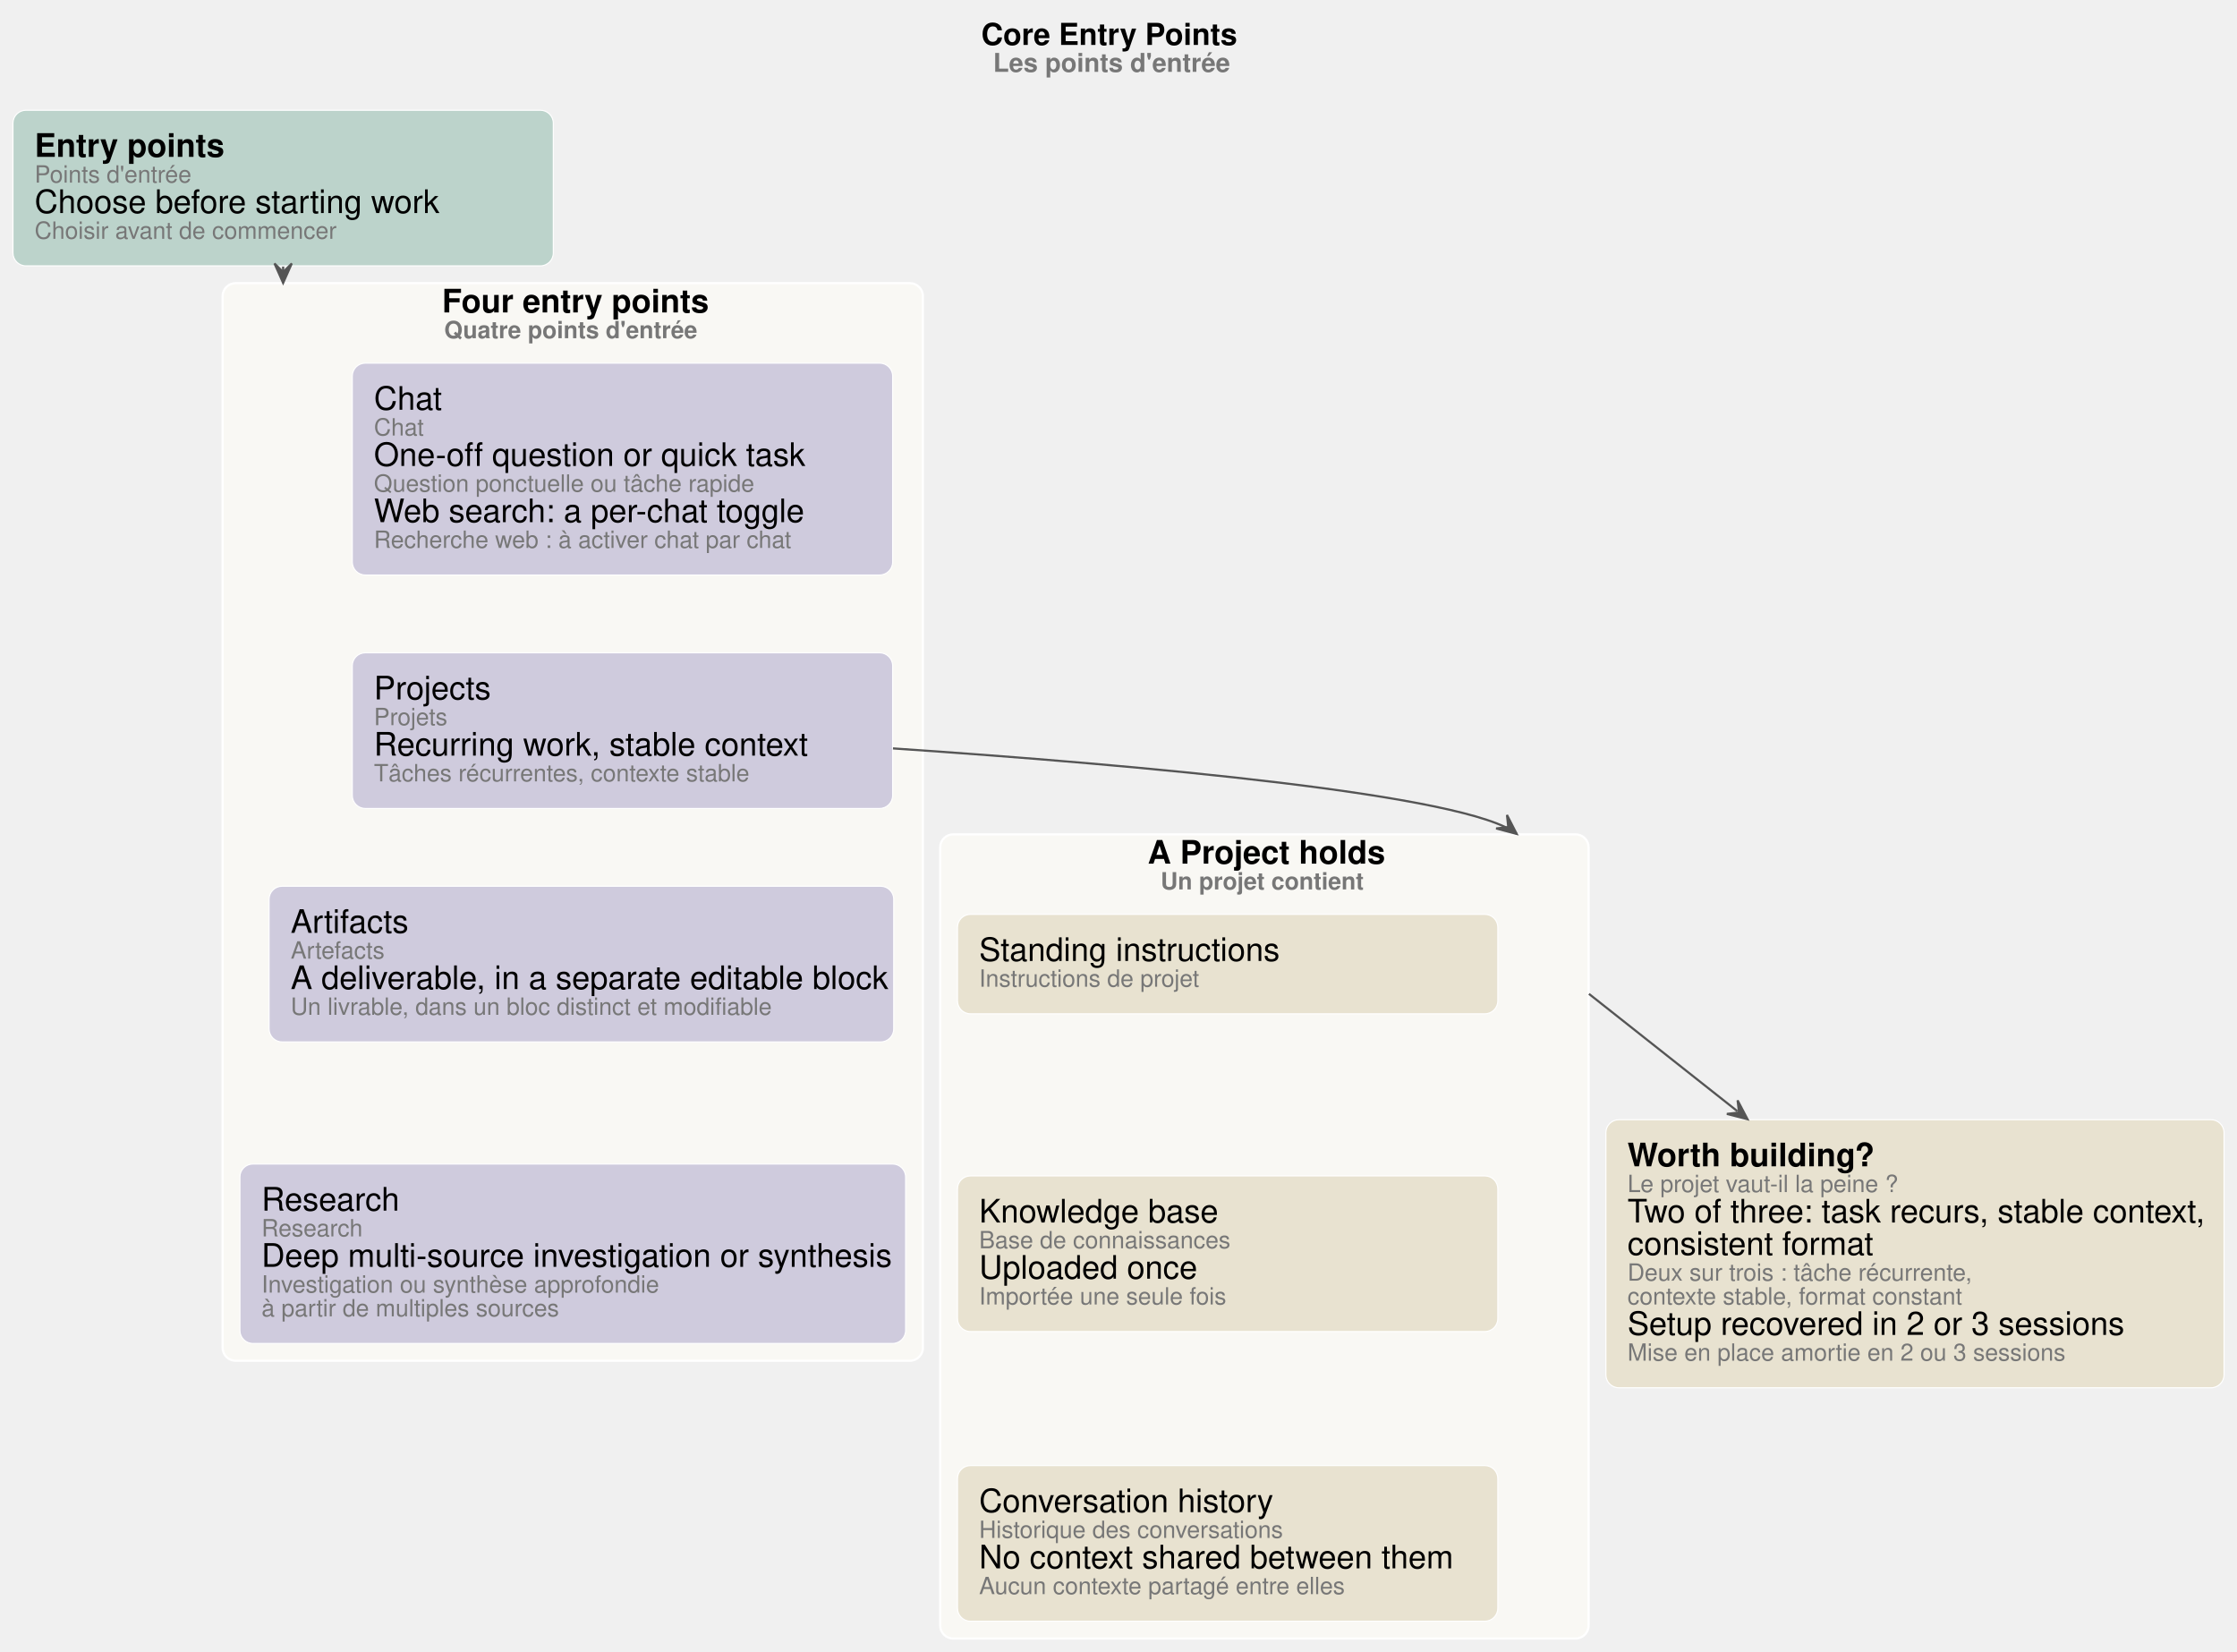
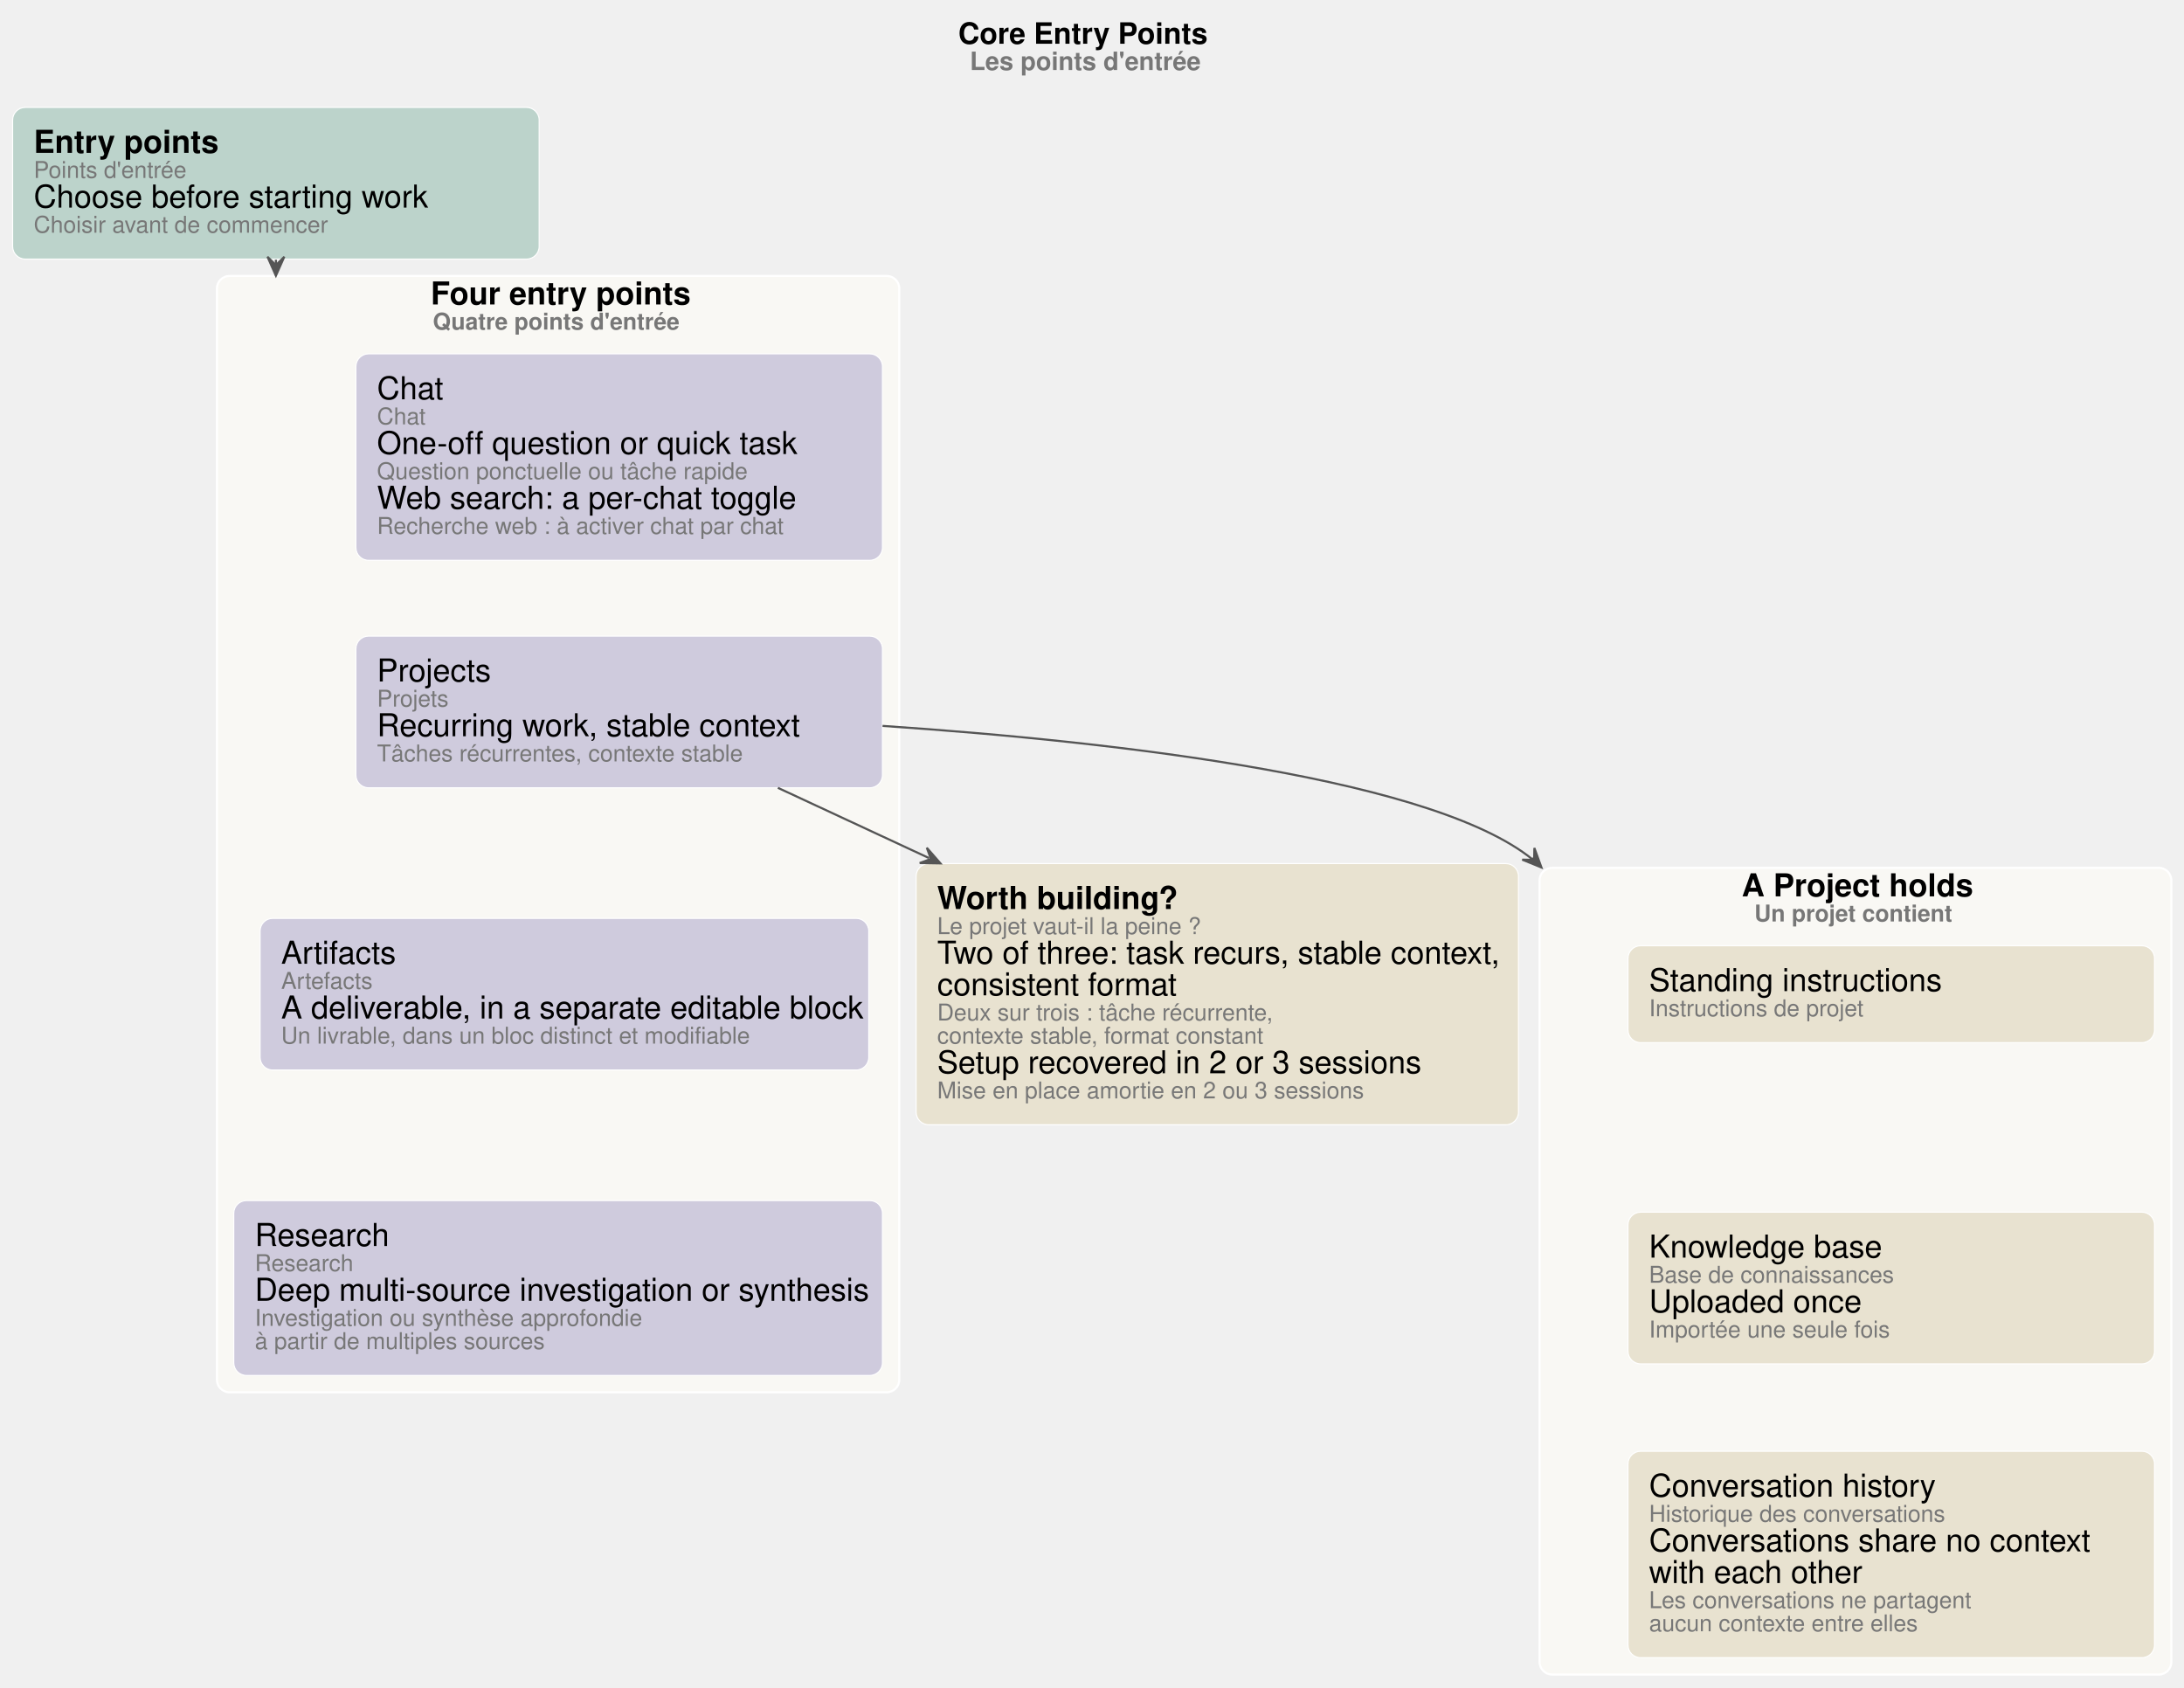
- <svg xmlns="http://www.w3.org/2000/svg" contentStyleType="text/css" height="764px" preserveAspectRatio="none" style="width:1035px;height:764px;background:#FFFFFF;" version="1.1" viewBox="0 0 1035 764" width="1035px" zoomAndPan="magnify">
+ <svg xmlns="http://www.w3.org/2000/svg" contentStyleType="text/css" height="801px" preserveAspectRatio="none" style="width:1037px;height:801px;background:#FFFFFF;" version="1.1" viewBox="0 0 1037 801" width="1037px" zoomAndPan="magnify">
  <defs />
  <g>
-     <text fill="#000000" font-family="Helvetica" font-size="14" font-weight="bold" lengthAdjust="spacing" textLength="120" x="454" y="20.78">Core Entry Points</text>
-     <text fill="#777777" font-family="Helvetica" font-size="12" font-weight="bold" lengthAdjust="spacing" textLength="109" x="459.5" y="33.24">Les points d'entrée</text>
+     <text fill="#000000" font-family="Helvetica" font-size="14" font-weight="bold" lengthAdjust="spacing" textLength="120" x="455" y="20.78">Core Entry Points</text>
+     <text fill="#777777" font-family="Helvetica" font-size="12" font-weight="bold" lengthAdjust="spacing" textLength="109" x="460.5" y="33.24">Les points d'entrée</text>
    <g id="cluster_FOUR">
-       <rect fill="#F9F8F4" height="498.5" rx="6" ry="6" style="stroke:#FFFFFF;stroke-width:1.0;" width="324" x="103" y="131" />
+       <rect fill="#F9F8F4" height="530" rx="6" ry="6" style="stroke:#FFFFFF;stroke-width:1.0;" width="324" x="103" y="131" />
      <text fill="#000000" font-family="Helvetica" font-size="15" font-weight="bold" lengthAdjust="spacing" textLength="121" x="204.5" y="144.55">Four entry points</text>
      <text fill="#777777" font-family="Helvetica" font-size="11" font-weight="bold" lengthAdjust="spacing" textLength="119" x="205.5" y="156.47">Quatre points d'entrée</text>
    </g>
    <g id="cluster_HOLDS">
-       <rect fill="#F9F8F4" height="372" rx="6" ry="6" style="stroke:#FFFFFF;stroke-width:1.0;" width="300" x="435" y="386" />
-       <text fill="#000000" font-family="Helvetica" font-size="15" font-weight="bold" lengthAdjust="spacing" textLength="108" x="531" y="399.55">A Project holds</text>
-       <text fill="#777777" font-family="Helvetica" font-size="11" font-weight="bold" lengthAdjust="spacing" textLength="96" x="537" y="411.47">Un projet contient</text>
+       <rect fill="#F9F8F4" height="383" rx="6" ry="6" style="stroke:#FFFFFF;stroke-width:1.0;" width="300" x="731" y="412" />
+       <text fill="#000000" font-family="Helvetica" font-size="15" font-weight="bold" lengthAdjust="spacing" textLength="108" x="827" y="425.55">A Project holds</text>
+       <text fill="#777777" font-family="Helvetica" font-size="11" font-weight="bold" lengthAdjust="spacing" textLength="96" x="833" y="437.47">Un projet contient</text>
    </g>
    <g id="elem_EP">
      <rect fill="#BCD3CB" height="72" rx="6" ry="6" style="stroke:#FFFFFF;stroke-width:0.5;" width="250" x="6" y="51" />
      <text fill="#000000" font-family="Helvetica" font-size="15" font-weight="bold" lengthAdjust="spacing" textLength="86" x="16" y="72.55">Entry points</text>
      <text fill="#777777" font-family="Helvetica" font-size="11" lengthAdjust="spacing" textLength="72" x="16" y="84.47">Points d'entrée</text>
      <text fill="#000000" font-family="Helvetica" font-size="15" lengthAdjust="spacing" textLength="184" x="16" y="98.55">Choose before starting work</text>
      <text fill="#777777" font-family="Helvetica" font-size="11" lengthAdjust="spacing" textLength="140" x="16" y="110.47">Choisir avant de commencer</text>
    </g>
    <g id="elem_WB">
-       <rect fill="#E8E2D0" height="124" rx="6" ry="6" style="stroke:#FFFFFF;stroke-width:0.5;" width="286" x="743" y="518" />
-       <text fill="#000000" font-family="Helvetica" font-size="15" font-weight="bold" lengthAdjust="spacing" textLength="113" x="753" y="539.55">Worth building?</text>
-       <text fill="#777777" font-family="Helvetica" font-size="11" lengthAdjust="spacing" textLength="123" x="753" y="551.47">Le projet vaut-il la peine ?</text>
-       <text fill="#000000" font-family="Helvetica" font-size="15" lengthAdjust="spacing" textLength="266" x="753" y="565.55">Two of three: task recurs, stable context,</text>
-       <text fill="#000000" font-family="Helvetica" font-size="15" lengthAdjust="spacing" textLength="112" x="753" y="580.55">consistent format</text>
-       <text fill="#777777" font-family="Helvetica" font-size="11" lengthAdjust="spacing" textLength="162" x="753" y="592.47">Deux sur trois : tâche récurrente,</text>
-       <text fill="#777777" font-family="Helvetica" font-size="11" lengthAdjust="spacing" textLength="156" x="753" y="603.47">contexte stable, format constant</text>
-       <text fill="#000000" font-family="Helvetica" font-size="15" lengthAdjust="spacing" textLength="227" x="753" y="617.55">Setup recovered in 2 or 3 sessions</text>
-       <text fill="#777777" font-family="Helvetica" font-size="11" lengthAdjust="spacing" textLength="201" x="753" y="629.47">Mise en place amortie en 2 ou 3 sessions</text>
+       <rect fill="#E8E2D0" height="124" rx="6" ry="6" style="stroke:#FFFFFF;stroke-width:0.5;" width="286" x="435" y="410" />
+       <text fill="#000000" font-family="Helvetica" font-size="15" font-weight="bold" lengthAdjust="spacing" textLength="113" x="445" y="431.55">Worth building?</text>
+       <text fill="#777777" font-family="Helvetica" font-size="11" lengthAdjust="spacing" textLength="123" x="445" y="443.47">Le projet vaut-il la peine ?</text>
+       <text fill="#000000" font-family="Helvetica" font-size="15" lengthAdjust="spacing" textLength="266" x="445" y="457.55">Two of three: task recurs, stable context,</text>
+       <text fill="#000000" font-family="Helvetica" font-size="15" lengthAdjust="spacing" textLength="112" x="445" y="472.55">consistent format</text>
+       <text fill="#777777" font-family="Helvetica" font-size="11" lengthAdjust="spacing" textLength="162" x="445" y="484.47">Deux sur trois : tâche récurrente,</text>
+       <text fill="#777777" font-family="Helvetica" font-size="11" lengthAdjust="spacing" textLength="156" x="445" y="495.47">contexte stable, format constant</text>
+       <text fill="#000000" font-family="Helvetica" font-size="15" lengthAdjust="spacing" textLength="227" x="445" y="509.55">Setup recovered in 2 or 3 sessions</text>
+       <text fill="#777777" font-family="Helvetica" font-size="11" lengthAdjust="spacing" textLength="201" x="445" y="521.47">Mise en place amortie en 2 ou 3 sessions</text>
    </g>
    <g id="elem_CH">
-       <rect fill="#CFCBDD" height="98" rx="6" ry="6" style="stroke:#FFFFFF;stroke-width:0.5;" width="250" x="163" y="168" />
-       <text fill="#000000" font-family="Helvetica" font-size="15" lengthAdjust="spacing" textLength="31" x="173" y="189.55">Chat</text>
-       <text fill="#777777" font-family="Helvetica" font-size="11" lengthAdjust="spacing" textLength="23" x="173" y="201.47">Chat</text>
-       <text fill="#000000" font-family="Helvetica" font-size="15" lengthAdjust="spacing" textLength="196" x="173" y="215.55">One-off question or quick task</text>
-       <text fill="#777777" font-family="Helvetica" font-size="11" lengthAdjust="spacing" textLength="174" x="173" y="227.47">Question ponctuelle ou tâche rapide</text>
-       <text fill="#000000" font-family="Helvetica" font-size="15" lengthAdjust="spacing" textLength="196" x="173" y="241.55">Web search: a per-chat toggle</text>
-       <text fill="#777777" font-family="Helvetica" font-size="11" lengthAdjust="spacing" textLength="195" x="173" y="253.47">Recherche web : à activer chat par chat</text>
+       <rect fill="#CFCBDD" height="98" rx="6" ry="6" style="stroke:#FFFFFF;stroke-width:0.5;" width="250" x="169" y="168" />
+       <text fill="#000000" font-family="Helvetica" font-size="15" lengthAdjust="spacing" textLength="31" x="179" y="189.55">Chat</text>
+       <text fill="#777777" font-family="Helvetica" font-size="11" lengthAdjust="spacing" textLength="23" x="179" y="201.47">Chat</text>
+       <text fill="#000000" font-family="Helvetica" font-size="15" lengthAdjust="spacing" textLength="196" x="179" y="215.55">One-off question or quick task</text>
+       <text fill="#777777" font-family="Helvetica" font-size="11" lengthAdjust="spacing" textLength="174" x="179" y="227.47">Question ponctuelle ou tâche rapide</text>
+       <text fill="#000000" font-family="Helvetica" font-size="15" lengthAdjust="spacing" textLength="196" x="179" y="241.55">Web search: a per-chat toggle</text>
+       <text fill="#777777" font-family="Helvetica" font-size="11" lengthAdjust="spacing" textLength="195" x="179" y="253.47">Recherche web : à activer chat par chat</text>
    </g>
    <g id="elem_PR">
-       <rect fill="#CFCBDD" height="72" rx="6" ry="6" style="stroke:#FFFFFF;stroke-width:0.5;" width="250" x="163" y="302" />
-       <text fill="#000000" font-family="Helvetica" font-size="15" lengthAdjust="spacing" textLength="54" x="173" y="323.55">Projects</text>
-       <text fill="#777777" font-family="Helvetica" font-size="11" lengthAdjust="spacing" textLength="34" x="173" y="335.47">Projets</text>
-       <text fill="#000000" font-family="Helvetica" font-size="15" lengthAdjust="spacing" textLength="199" x="173" y="349.55">Recurring work, stable context</text>
-       <text fill="#777777" font-family="Helvetica" font-size="11" lengthAdjust="spacing" textLength="177" x="173" y="361.47">Tâches récurrentes, contexte stable</text>
+       <rect fill="#CFCBDD" height="72" rx="6" ry="6" style="stroke:#FFFFFF;stroke-width:0.5;" width="250" x="169" y="302" />
+       <text fill="#000000" font-family="Helvetica" font-size="15" lengthAdjust="spacing" textLength="54" x="179" y="323.55">Projects</text>
+       <text fill="#777777" font-family="Helvetica" font-size="11" lengthAdjust="spacing" textLength="34" x="179" y="335.47">Projets</text>
+       <text fill="#000000" font-family="Helvetica" font-size="15" lengthAdjust="spacing" textLength="199" x="179" y="349.55">Recurring work, stable context</text>
+       <text fill="#777777" font-family="Helvetica" font-size="11" lengthAdjust="spacing" textLength="177" x="179" y="361.47">Tâches récurrentes, contexte stable</text>
    </g>
    <g id="elem_AR">
-       <rect fill="#CFCBDD" height="72" rx="6" ry="6" style="stroke:#FFFFFF;stroke-width:0.5;" width="289" x="124.5" y="410" />
-       <text fill="#000000" font-family="Helvetica" font-size="15" lengthAdjust="spacing" textLength="54" x="134.5" y="431.55">Artifacts</text>
-       <text fill="#777777" font-family="Helvetica" font-size="11" lengthAdjust="spacing" textLength="44" x="134.5" y="443.47">Artefacts</text>
-       <text fill="#000000" font-family="Helvetica" font-size="15" lengthAdjust="spacing" textLength="269" x="134.5" y="457.55">A deliverable, in a separate editable block</text>
-       <text fill="#777777" font-family="Helvetica" font-size="11" lengthAdjust="spacing" textLength="219" x="134.5" y="469.47">Un livrable, dans un bloc distinct et modifiable</text>
+       <rect fill="#CFCBDD" height="72" rx="6" ry="6" style="stroke:#FFFFFF;stroke-width:0.5;" width="289" x="123.5" y="436" />
+       <text fill="#000000" font-family="Helvetica" font-size="15" lengthAdjust="spacing" textLength="54" x="133.5" y="457.55">Artifacts</text>
+       <text fill="#777777" font-family="Helvetica" font-size="11" lengthAdjust="spacing" textLength="44" x="133.5" y="469.47">Artefacts</text>
+       <text fill="#000000" font-family="Helvetica" font-size="15" lengthAdjust="spacing" textLength="269" x="133.5" y="483.55">A deliverable, in a separate editable block</text>
+       <text fill="#777777" font-family="Helvetica" font-size="11" lengthAdjust="spacing" textLength="219" x="133.5" y="495.47">Un livrable, dans un bloc distinct et modifiable</text>
    </g>
    <g id="elem_RE">
-       <rect fill="#CFCBDD" height="83" rx="6" ry="6" style="stroke:#FFFFFF;stroke-width:0.5;" width="308" x="111" y="538.5" />
-       <text fill="#000000" font-family="Helvetica" font-size="15" lengthAdjust="spacing" textLength="64" x="121" y="560.05">Research</text>
-       <text fill="#777777" font-family="Helvetica" font-size="11" lengthAdjust="spacing" textLength="48" x="121" y="571.97">Research</text>
-       <text fill="#000000" font-family="Helvetica" font-size="15" lengthAdjust="spacing" textLength="288" x="121" y="586.05">Deep multi-source investigation or synthesis</text>
-       <text fill="#777777" font-family="Helvetica" font-size="11" lengthAdjust="spacing" textLength="184" x="121" y="597.97">Investigation ou synthèse approfondie</text>
-       <text fill="#777777" font-family="Helvetica" font-size="11" lengthAdjust="spacing" textLength="137" x="121" y="608.97">à partir de multiples sources</text>
+       <rect fill="#CFCBDD" height="83" rx="6" ry="6" style="stroke:#FFFFFF;stroke-width:0.5;" width="308" x="111" y="570" />
+       <text fill="#000000" font-family="Helvetica" font-size="15" lengthAdjust="spacing" textLength="64" x="121" y="591.55">Research</text>
+       <text fill="#777777" font-family="Helvetica" font-size="11" lengthAdjust="spacing" textLength="48" x="121" y="603.47">Research</text>
+       <text fill="#000000" font-family="Helvetica" font-size="15" lengthAdjust="spacing" textLength="288" x="121" y="617.55">Deep multi-source investigation or synthesis</text>
+       <text fill="#777777" font-family="Helvetica" font-size="11" lengthAdjust="spacing" textLength="184" x="121" y="629.47">Investigation ou synthèse approfondie</text>
+       <text fill="#777777" font-family="Helvetica" font-size="11" lengthAdjust="spacing" textLength="137" x="121" y="640.47">à partir de multiples sources</text>
    </g>
    <g id="elem_SI">
-       <rect fill="#E8E2D0" height="46" rx="6" ry="6" style="stroke:#FFFFFF;stroke-width:0.5;" width="250" x="443" y="423" />
-       <text fill="#000000" font-family="Helvetica" font-size="15" lengthAdjust="spacing" textLength="136" x="453" y="444.55">Standing instructions</text>
-       <text fill="#777777" font-family="Helvetica" font-size="11" lengthAdjust="spacing" textLength="102" x="453" y="456.47">Instructions de projet</text>
+       <rect fill="#E8E2D0" height="46" rx="6" ry="6" style="stroke:#FFFFFF;stroke-width:0.5;" width="250" x="773" y="449" />
+       <text fill="#000000" font-family="Helvetica" font-size="15" lengthAdjust="spacing" textLength="136" x="783" y="470.55">Standing instructions</text>
+       <text fill="#777777" font-family="Helvetica" font-size="11" lengthAdjust="spacing" textLength="102" x="783" y="482.47">Instructions de projet</text>
    </g>
    <g id="elem_KB">
-       <rect fill="#E8E2D0" height="72" rx="6" ry="6" style="stroke:#FFFFFF;stroke-width:0.5;" width="250" x="443" y="544" />
-       <text fill="#000000" font-family="Helvetica" font-size="15" lengthAdjust="spacing" textLength="108" x="453" y="565.55">Knowledge base</text>
-       <text fill="#777777" font-family="Helvetica" font-size="11" lengthAdjust="spacing" textLength="117" x="453" y="577.47">Base de connaissances</text>
-       <text fill="#000000" font-family="Helvetica" font-size="15" lengthAdjust="spacing" textLength="98" x="453" y="591.55">Uploaded once</text>
-       <text fill="#777777" font-family="Helvetica" font-size="11" lengthAdjust="spacing" textLength="113" x="453" y="603.47">Importée une seule fois</text>
+       <rect fill="#E8E2D0" height="72" rx="6" ry="6" style="stroke:#FFFFFF;stroke-width:0.5;" width="250" x="773" y="575.5" />
+       <text fill="#000000" font-family="Helvetica" font-size="15" lengthAdjust="spacing" textLength="108" x="783" y="597.05">Knowledge base</text>
+       <text fill="#777777" font-family="Helvetica" font-size="11" lengthAdjust="spacing" textLength="117" x="783" y="608.97">Base de connaissances</text>
+       <text fill="#000000" font-family="Helvetica" font-size="15" lengthAdjust="spacing" textLength="98" x="783" y="623.05">Uploaded once</text>
+       <text fill="#777777" font-family="Helvetica" font-size="11" lengthAdjust="spacing" textLength="113" x="783" y="634.97">Importée une seule fois</text>
    </g>
    <g id="elem_CV">
-       <rect fill="#E8E2D0" height="72" rx="6" ry="6" style="stroke:#FFFFFF;stroke-width:0.5;" width="250" x="443" y="678" />
-       <text fill="#000000" font-family="Helvetica" font-size="15" lengthAdjust="spacing" textLength="135" x="453" y="699.55">Conversation history</text>
-       <text fill="#777777" font-family="Helvetica" font-size="11" lengthAdjust="spacing" textLength="142" x="453" y="711.47">Historique des conversations</text>
-       <text fill="#000000" font-family="Helvetica" font-size="15" lengthAdjust="spacing" textLength="215" x="453" y="725.55">No context shared between them</text>
-       <text fill="#777777" font-family="Helvetica" font-size="11" lengthAdjust="spacing" textLength="169" x="453" y="737.47">Aucun contexte partagé entre elles</text>
+       <rect fill="#E8E2D0" height="98" rx="6" ry="6" style="stroke:#FFFFFF;stroke-width:0.5;" width="250" x="773" y="689" />
+       <text fill="#000000" font-family="Helvetica" font-size="15" lengthAdjust="spacing" textLength="135" x="783" y="710.55">Conversation history</text>
+       <text fill="#777777" font-family="Helvetica" font-size="11" lengthAdjust="spacing" textLength="142" x="783" y="722.47">Historique des conversations</text>
+       <text fill="#000000" font-family="Helvetica" font-size="15" lengthAdjust="spacing" textLength="208" x="783" y="736.55">Conversations share no context</text>
+       <text fill="#000000" font-family="Helvetica" font-size="15" lengthAdjust="spacing" textLength="99" x="783" y="751.55">with each other</text>
+       <text fill="#777777" font-family="Helvetica" font-size="11" lengthAdjust="spacing" textLength="154" x="783" y="763.47">Les conversations ne partagent</text>
+       <text fill="#777777" font-family="Helvetica" font-size="11" lengthAdjust="spacing" textLength="128" x="783" y="774.47">aucun contexte entre elles</text>
    </g>
    <polygon fill="#555555" points="131,130.889,135,121.889,131,125.889,127,121.889,131,130.889" style="stroke:#555555;stroke-width:1.0;" />
    <path d="M131,123.315 C131,125.027 131,126.772 131,128.546 C131,128.989 131,129.435 131,129.881 C131,130.105 131,130.328 131,130.553 C131,130.665 131,124.777 131,124.889 " fill="none" style="stroke:#555555;stroke-width:1.0;" />
-     <polygon fill="#555555" points="701.738,385.784,697.239,377.022,697.844,382.647,692.22,383.252,701.738,385.784" style="stroke:#555555;stroke-width:1.0;" />
-     <path d="M413.156,346.226 C470.011,350.069 536.753,355.391 592.016,362.062 C619.647,365.399 644.409,369.072 663.63,373.067 C673.24,375.064 681.466,377.142 687.972,379.298 C691.225,380.377 694.049,381.474 696.4,382.591 C697.576,383.15 698.635,383.713 699.569,384.281 C700.037,384.565 700.474,384.851 700.879,385.137 C701.082,385.28 701.277,385.424 701.463,385.568 C701.557,385.639 696.976,381.947 697.065,382.019 " fill="none" style="stroke:#555555;stroke-width:1.0;" />
-     <polygon fill="#555555" points="808.523,517.761,803.943,509.042,804.601,514.66,798.982,515.318,808.523,517.761" style="stroke:#555555;stroke-width:1.0;" />
-     <path d="M735.17,459.781 C735.249,459.844 735.329,459.906 735.408,459.969 C736.047,460.474 736.701,460.991 737.369,461.519 C738.706,462.576 740.101,463.679 741.55,464.824 C747.347,469.406 754.005,474.668 761.21,480.364 C775.622,491.755 787.519,501.159 803.816,514.04 " fill="none" style="stroke:#555555;stroke-width:1.0;" />
+     <polygon fill="#555555" points="731.908,411.841,728.549,402.583,728.441,408.239,722.785,408.13,731.908,411.841" style="stroke:#555555;stroke-width:1.0;" />
+     <path d="M419.058,344.625 C531.323,352.237 685.147,369.843 730,410 C730.44,410.394 730.87,410.799 731.288,411.213 C731.497,411.42 727.543,407.306 727.747,407.518 " fill="none" style="stroke:#555555;stroke-width:1.0;" />
+     <polygon fill="#555555" points="446.537,409.898,440.062,402.477,442.003,407.79,436.69,409.731,446.537,409.898" style="stroke:#555555;stroke-width:1.0;" />
+     <path d="M369.361,374.027 C393.107,385.064 414.626,395.066 441.096,407.369 " fill="none" style="stroke:#555555;stroke-width:1.0;" />
  </g>
</svg>
